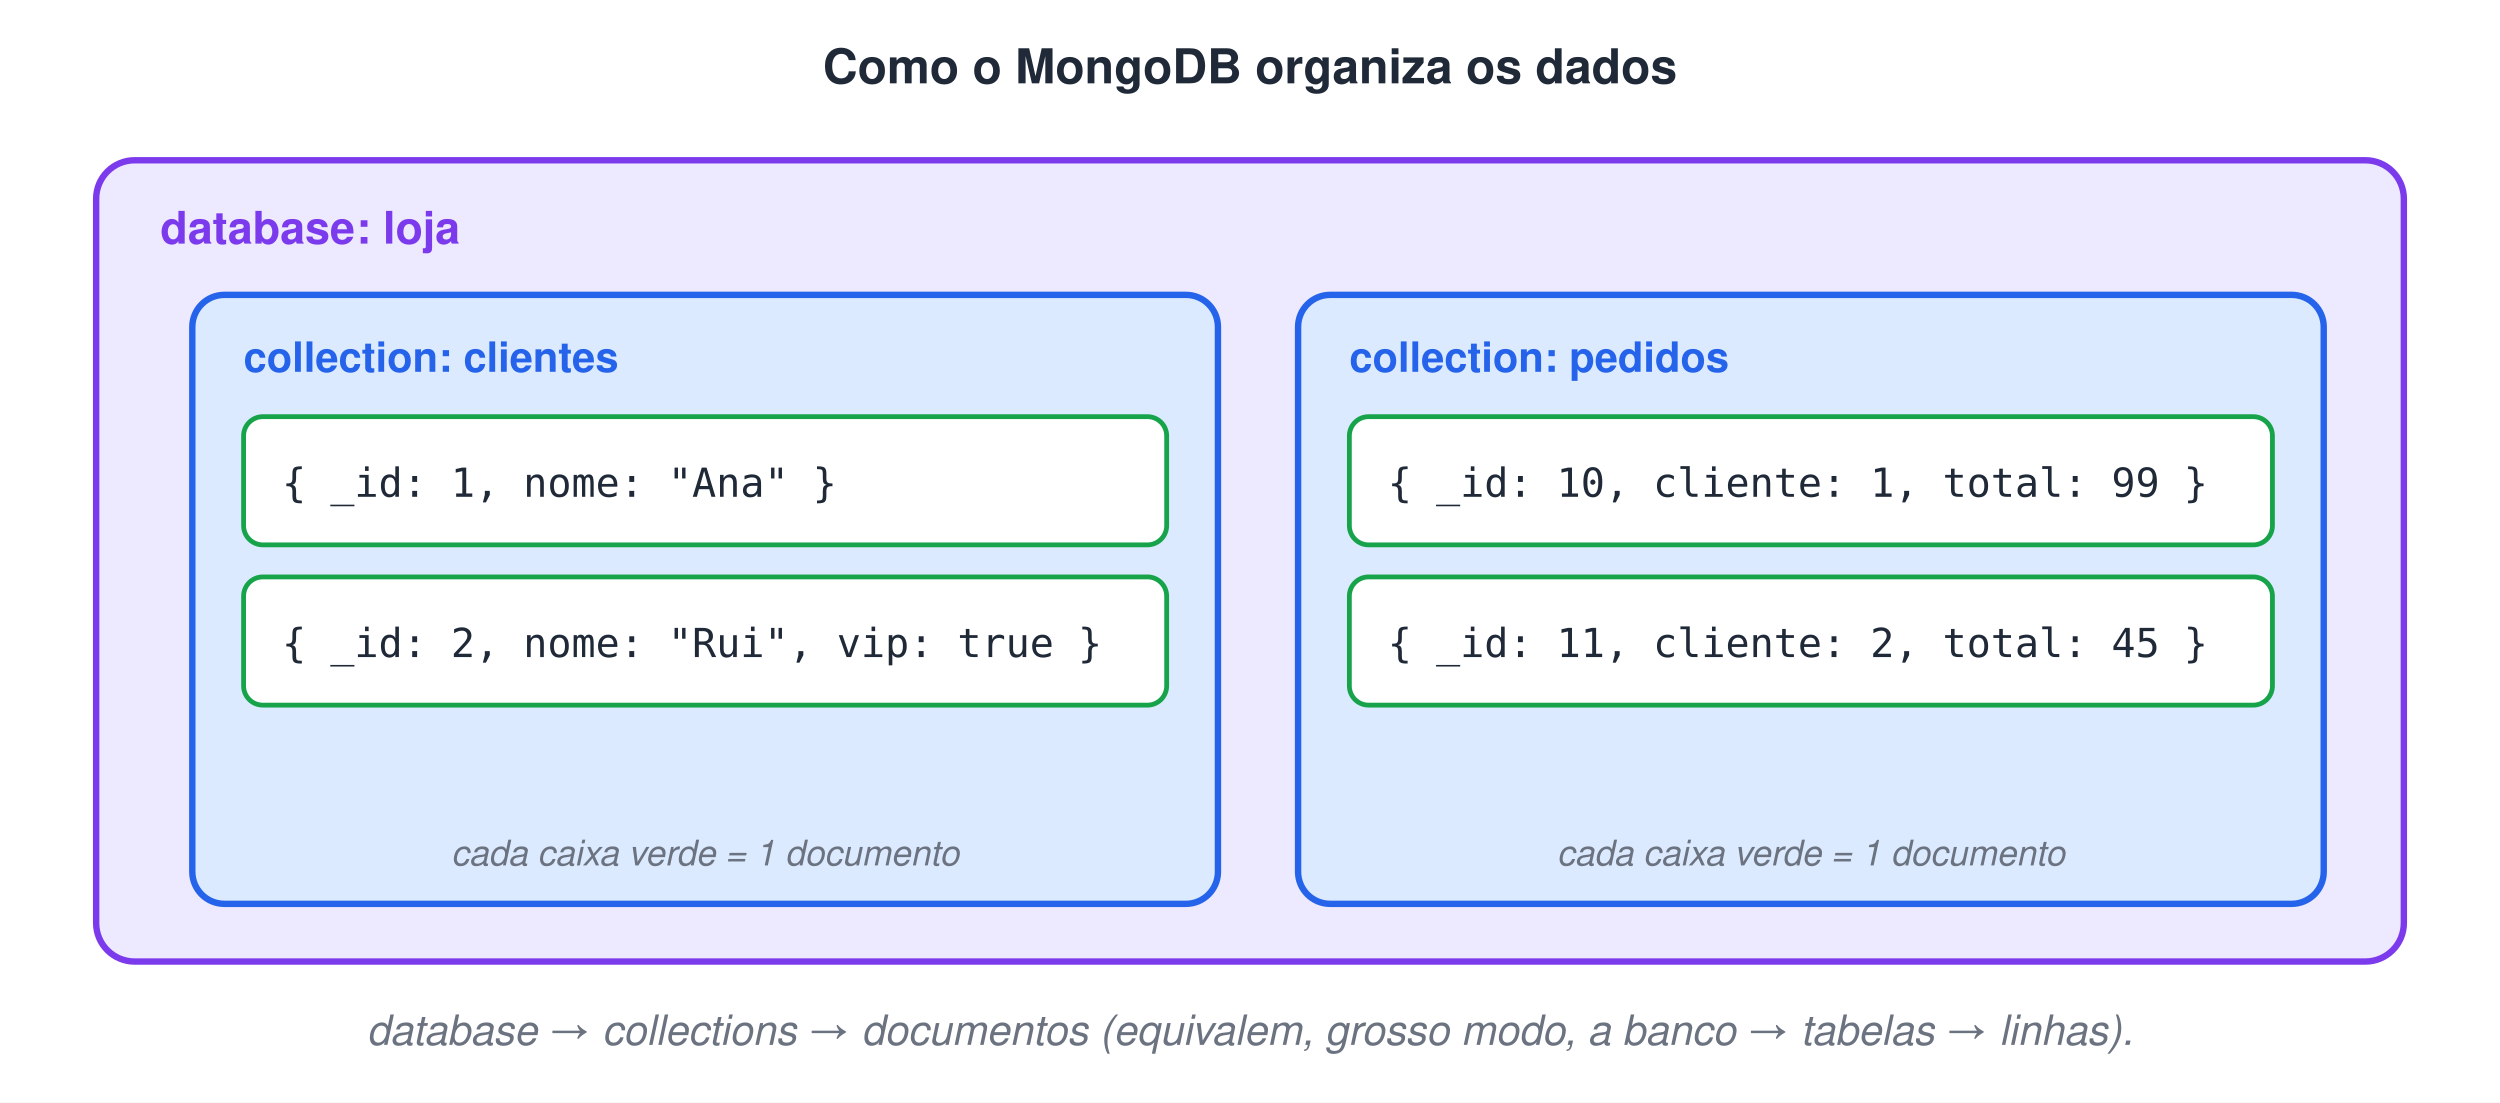
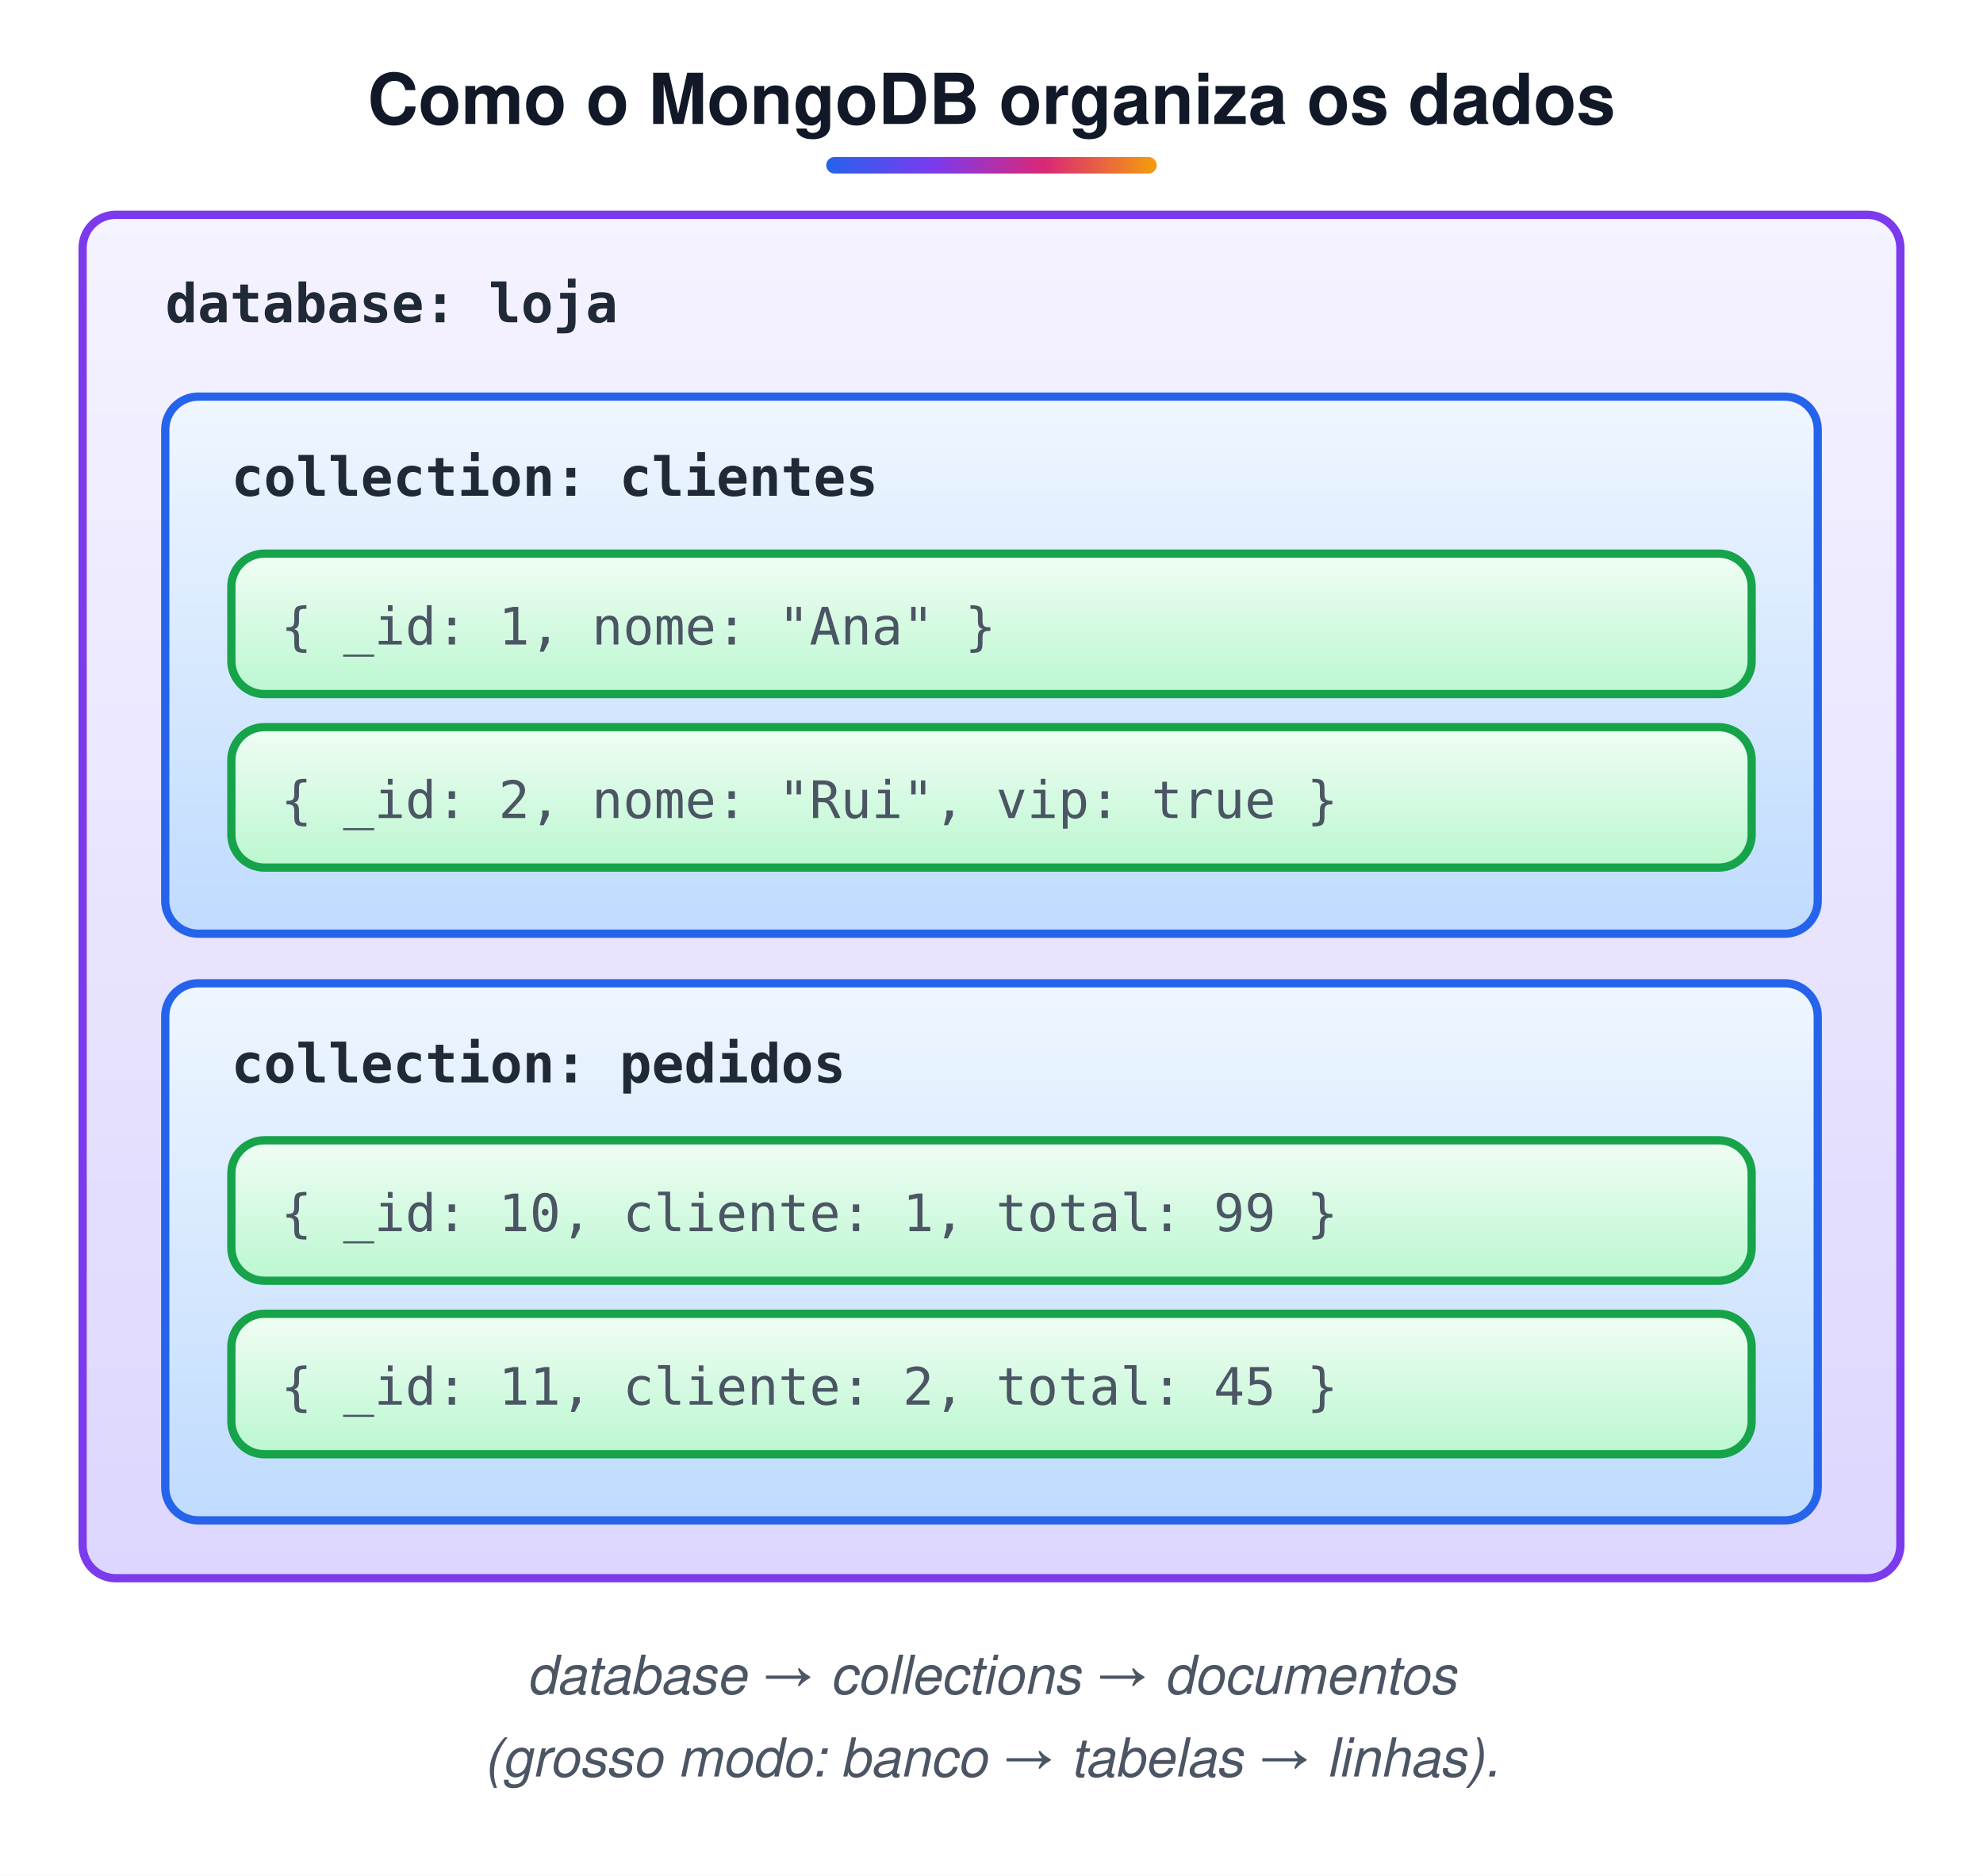
- <svg xmlns="http://www.w3.org/2000/svg" width="780" height="344" viewBox="0 0 780 344">
-   <style>text{font-family:Helvetica, Arial, 'DejaVu Sans', sans-serif}.m{font-family:Menlo, Consolas, 'DejaVu Sans Mono', monospace}</style>
-   <rect width="100%" height="100%" fill="#ffffff" />
-   <text x="390" y="26" font-size="15" font-weight="bold" fill="#1F2937" text-anchor="middle">Como o MongoDB organiza os dados</text>
-   <rect x="30" y="50" width="720" height="250" rx="12" fill="#EDE9FE" stroke="#7C3AED" stroke-width="2" />
-   <text x="50" y="76" font-size="14" font-weight="bold" fill="#7C3AED">database: loja</text>
-   <rect x="60" y="92" width="320" height="190" rx="10" fill="#DBEAFE" stroke="#2563EB" stroke-width="2" />
-   <text x="76" y="116" font-size="13" font-weight="bold" fill="#2563EB">collection: clientes</text>
-   <rect x="76" y="130" width="288" height="40" rx="6" fill="#fff" stroke="#16A34A" stroke-width="1.5" />
-   <text x="88" y="155" class="m" font-size="12.5" fill="#1F2937" xml:space="preserve">{ _id: 1, nome: "Ana" }</text>
-   <rect x="76" y="180" width="288" height="40" rx="6" fill="#fff" stroke="#16A34A" stroke-width="1.5" />
-   <text x="88" y="205" class="m" font-size="12.5" fill="#1F2937" xml:space="preserve">{ _id: 2, nome: "Rui", vip: true }</text>
-   <text x="220" y="270" font-size="11" font-style="italic" fill="#6B7280" text-anchor="middle">cada caixa verde = 1 documento</text>
-   <rect x="405" y="92" width="320" height="190" rx="10" fill="#DBEAFE" stroke="#2563EB" stroke-width="2" />
-   <text x="421" y="116" font-size="13" font-weight="bold" fill="#2563EB">collection: pedidos</text>
-   <rect x="421" y="130" width="288" height="40" rx="6" fill="#fff" stroke="#16A34A" stroke-width="1.5" />
-   <text x="433" y="155" class="m" font-size="12.5" fill="#1F2937" xml:space="preserve">{ _id: 10, cliente: 1, total: 99 }</text>
-   <rect x="421" y="180" width="288" height="40" rx="6" fill="#fff" stroke="#16A34A" stroke-width="1.5" />
-   <text x="433" y="205" class="m" font-size="12.5" fill="#1F2937" xml:space="preserve">{ _id: 11, cliente: 2, total: 45 }</text>
-   <text x="565" y="270" font-size="11" font-style="italic" fill="#6B7280" text-anchor="middle">cada caixa verde = 1 documento</text>
-   <text x="390" y="326" font-size="13" font-style="italic" fill="#6B7280" text-anchor="middle">database → collections → documentos (equivalem, grosso modo, a banco → tabelas → linhas).</text>
+ <svg xmlns="http://www.w3.org/2000/svg" width="480" height="454" viewBox="0 0 480 454">
+   <style>text{white-space:pre;font-family:Helvetica,Arial,sans-serif;font-size:14px;fill:#1F2937}.t{font-size:17px;font-weight:bold;fill:#111827}.b{font-weight:bold}.m{font-family:Menlo,Consolas,monospace;font-size:13px}.s{font-size:12.5px;fill:#4B5563}.n{font-size:13px;font-style:italic;fill:#4B5563}.c{text-anchor:middle}.r{text-anchor:end}.w{fill:#fff}.xB{fill:url(#gB);stroke:#2563EB}.hB{fill:#2563EB;stroke:#2563EB}.fB{fill:#2563EB}.xG{fill:url(#gG);stroke:#16A34A}.hG{fill:#16A34A;stroke:#16A34A}.fG{fill:#16A34A}.xO{fill:url(#gO);stroke:#D97706}.hO{fill:#D97706;stroke:#D97706}.fO{fill:#D97706}.xP{fill:url(#gP);stroke:#7C3AED}.hP{fill:#7C3AED;stroke:#7C3AED}.fP{fill:#7C3AED}.xR{fill:url(#gR);stroke:#DC2626}.hR{fill:#DC2626;stroke:#DC2626}.fR{fill:#DC2626}.xY{fill:url(#gY);stroke:#6B7280}.hY{fill:#6B7280;stroke:#6B7280}.fY{fill:#6B7280}.xT{fill:url(#gT);stroke:#0D9488}.hT{fill:#0D9488;stroke:#0D9488}.fT{fill:#0D9488}.xK{fill:url(#gK);stroke:#DB2777}.hK{fill:#DB2777;stroke:#DB2777}.fK{fill:#DB2777}.xW{fill:url(#gW);stroke:#9CA3AF}.hW{fill:#9CA3AF;stroke:#9CA3AF}.fW{fill:#9CA3AF}.xZ{fill:url(#gZ);stroke:#DDD6FE}.hZ{fill:#DDD6FE;stroke:#DDD6FE}.fZ{fill:#DDD6FE}.xV{fill:url(#gV);stroke:#E5E7EB}.hV{fill:#E5E7EB;stroke:#E5E7EB}.fV{fill:#E5E7EB}rect,ellipse,polygon,circle{stroke-width:2}.l{stroke:#475569;stroke-width:2.2;fill:none}.d{stroke-dasharray:6 4}.sh{fill:#0F172A;opacity:.10;stroke:none}</style>
+   <defs>
+     <linearGradient id="gB" x1="0" y1="0" x2="0" y2="1">
+       <stop offset="0" stop-color="#EFF6FF" />
+       <stop offset="1" stop-color="#BFDBFE" />
+     </linearGradient>
+     <linearGradient id="gG" x1="0" y1="0" x2="0" y2="1">
+       <stop offset="0" stop-color="#F0FDF4" />
+       <stop offset="1" stop-color="#BBF7D0" />
+     </linearGradient>
+     <linearGradient id="gO" x1="0" y1="0" x2="0" y2="1">
+       <stop offset="0" stop-color="#FFFBEB" />
+       <stop offset="1" stop-color="#FDE68A" />
+     </linearGradient>
+     <linearGradient id="gP" x1="0" y1="0" x2="0" y2="1">
+       <stop offset="0" stop-color="#F5F3FF" />
+       <stop offset="1" stop-color="#DDD6FE" />
+     </linearGradient>
+     <linearGradient id="gR" x1="0" y1="0" x2="0" y2="1">
+       <stop offset="0" stop-color="#FEF2F2" />
+       <stop offset="1" stop-color="#FECACA" />
+     </linearGradient>
+     <linearGradient id="gY" x1="0" y1="0" x2="0" y2="1">
+       <stop offset="0" stop-color="#F9FAFB" />
+       <stop offset="1" stop-color="#E5E7EB" />
+     </linearGradient>
+     <linearGradient id="gT" x1="0" y1="0" x2="0" y2="1">
+       <stop offset="0" stop-color="#F0FDFA" />
+       <stop offset="1" stop-color="#99F6E4" />
+     </linearGradient>
+     <linearGradient id="gK" x1="0" y1="0" x2="0" y2="1">
+       <stop offset="0" stop-color="#FDF2F8" />
+       <stop offset="1" stop-color="#FBCFE8" />
+     </linearGradient>
+     <linearGradient id="gW" x1="0" y1="0" x2="0" y2="1">
+       <stop offset="0" stop-color="#FFFFFF" />
+       <stop offset="1" stop-color="#FFFFFF" />
+     </linearGradient>
+     <linearGradient id="gZ" x1="0" y1="0" x2="0" y2="1">
+       <stop offset="0" stop-color="#F5F3FF" />
+       <stop offset="1" stop-color="#F5F3FF" />
+     </linearGradient>
+     <linearGradient id="gV" x1="0" y1="0" x2="0" y2="1">
+       <stop offset="0" stop-color="#FFFFFF" />
+       <stop offset="1" stop-color="#FFFFFF" />
+     </linearGradient>
+     <linearGradient id="gT0" x1="0" y1="0" x2="1" y2="0">
+       <stop offset="0" stop-color="#2563EB" />
+       <stop offset=".33" stop-color="#7C3AED" />
+       <stop offset=".66" stop-color="#DB2777" />
+       <stop offset="1" stop-color="#F59E0B" />
+     </linearGradient>
+     <marker id="a" viewBox="0 0 10 10" refX="9" refY="5" markerWidth="6.5" markerHeight="6.5" orient="auto-start-reverse">
+       <path d="M0,0L10,5L0,10z" fill="#475569" />
+     </marker>
+   </defs>
+   <rect width="100%" height="100%" fill="#fff" />
+   <text x="240.0" y="30" class="t c">Como o MongoDB organiza os dados</text>
+   <rect x="200.0" y="38" width="80" height="4" rx="2" fill="url(#gT0)" />
+   <rect x="20" y="52" width="440" height="330" rx="8" class="xP" />
+   <text x="40" y="78" class="m b">database: loja</text>
+   <rect x="40" y="96" width="400" height="130" rx="8" class="xB" />
+   <text x="56" y="120" class="m b">collection: clientes</text>
+   <rect x="56" y="134" width="368" height="34" rx="8" class="xG" />
+   <text x="68" y="156" class="m s">{ _id: 1, nome: "Ana" }</text>
+   <rect x="56" y="176" width="368" height="34" rx="8" class="xG" />
+   <text x="68" y="198" class="m s">{ _id: 2, nome: "Rui", vip: true }</text>
+   <rect x="40" y="238" width="400" height="130" rx="8" class="xB" />
+   <text x="56" y="262" class="m b">collection: pedidos</text>
+   <rect x="56" y="276" width="368" height="34" rx="8" class="xG" />
+   <text x="68" y="298" class="m s">{ _id: 10, cliente: 1, total: 99 }</text>
+   <rect x="56" y="318" width="368" height="34" rx="8" class="xG" />
+   <text x="68" y="340" class="m s">{ _id: 11, cliente: 2, total: 45 }</text>
+   <text x="240.0" y="410" class="n c">database → collections → documentos</text>
+   <text x="240.0" y="430" class="n c">(grosso modo: banco → tabelas → linhas).</text>
</svg>
